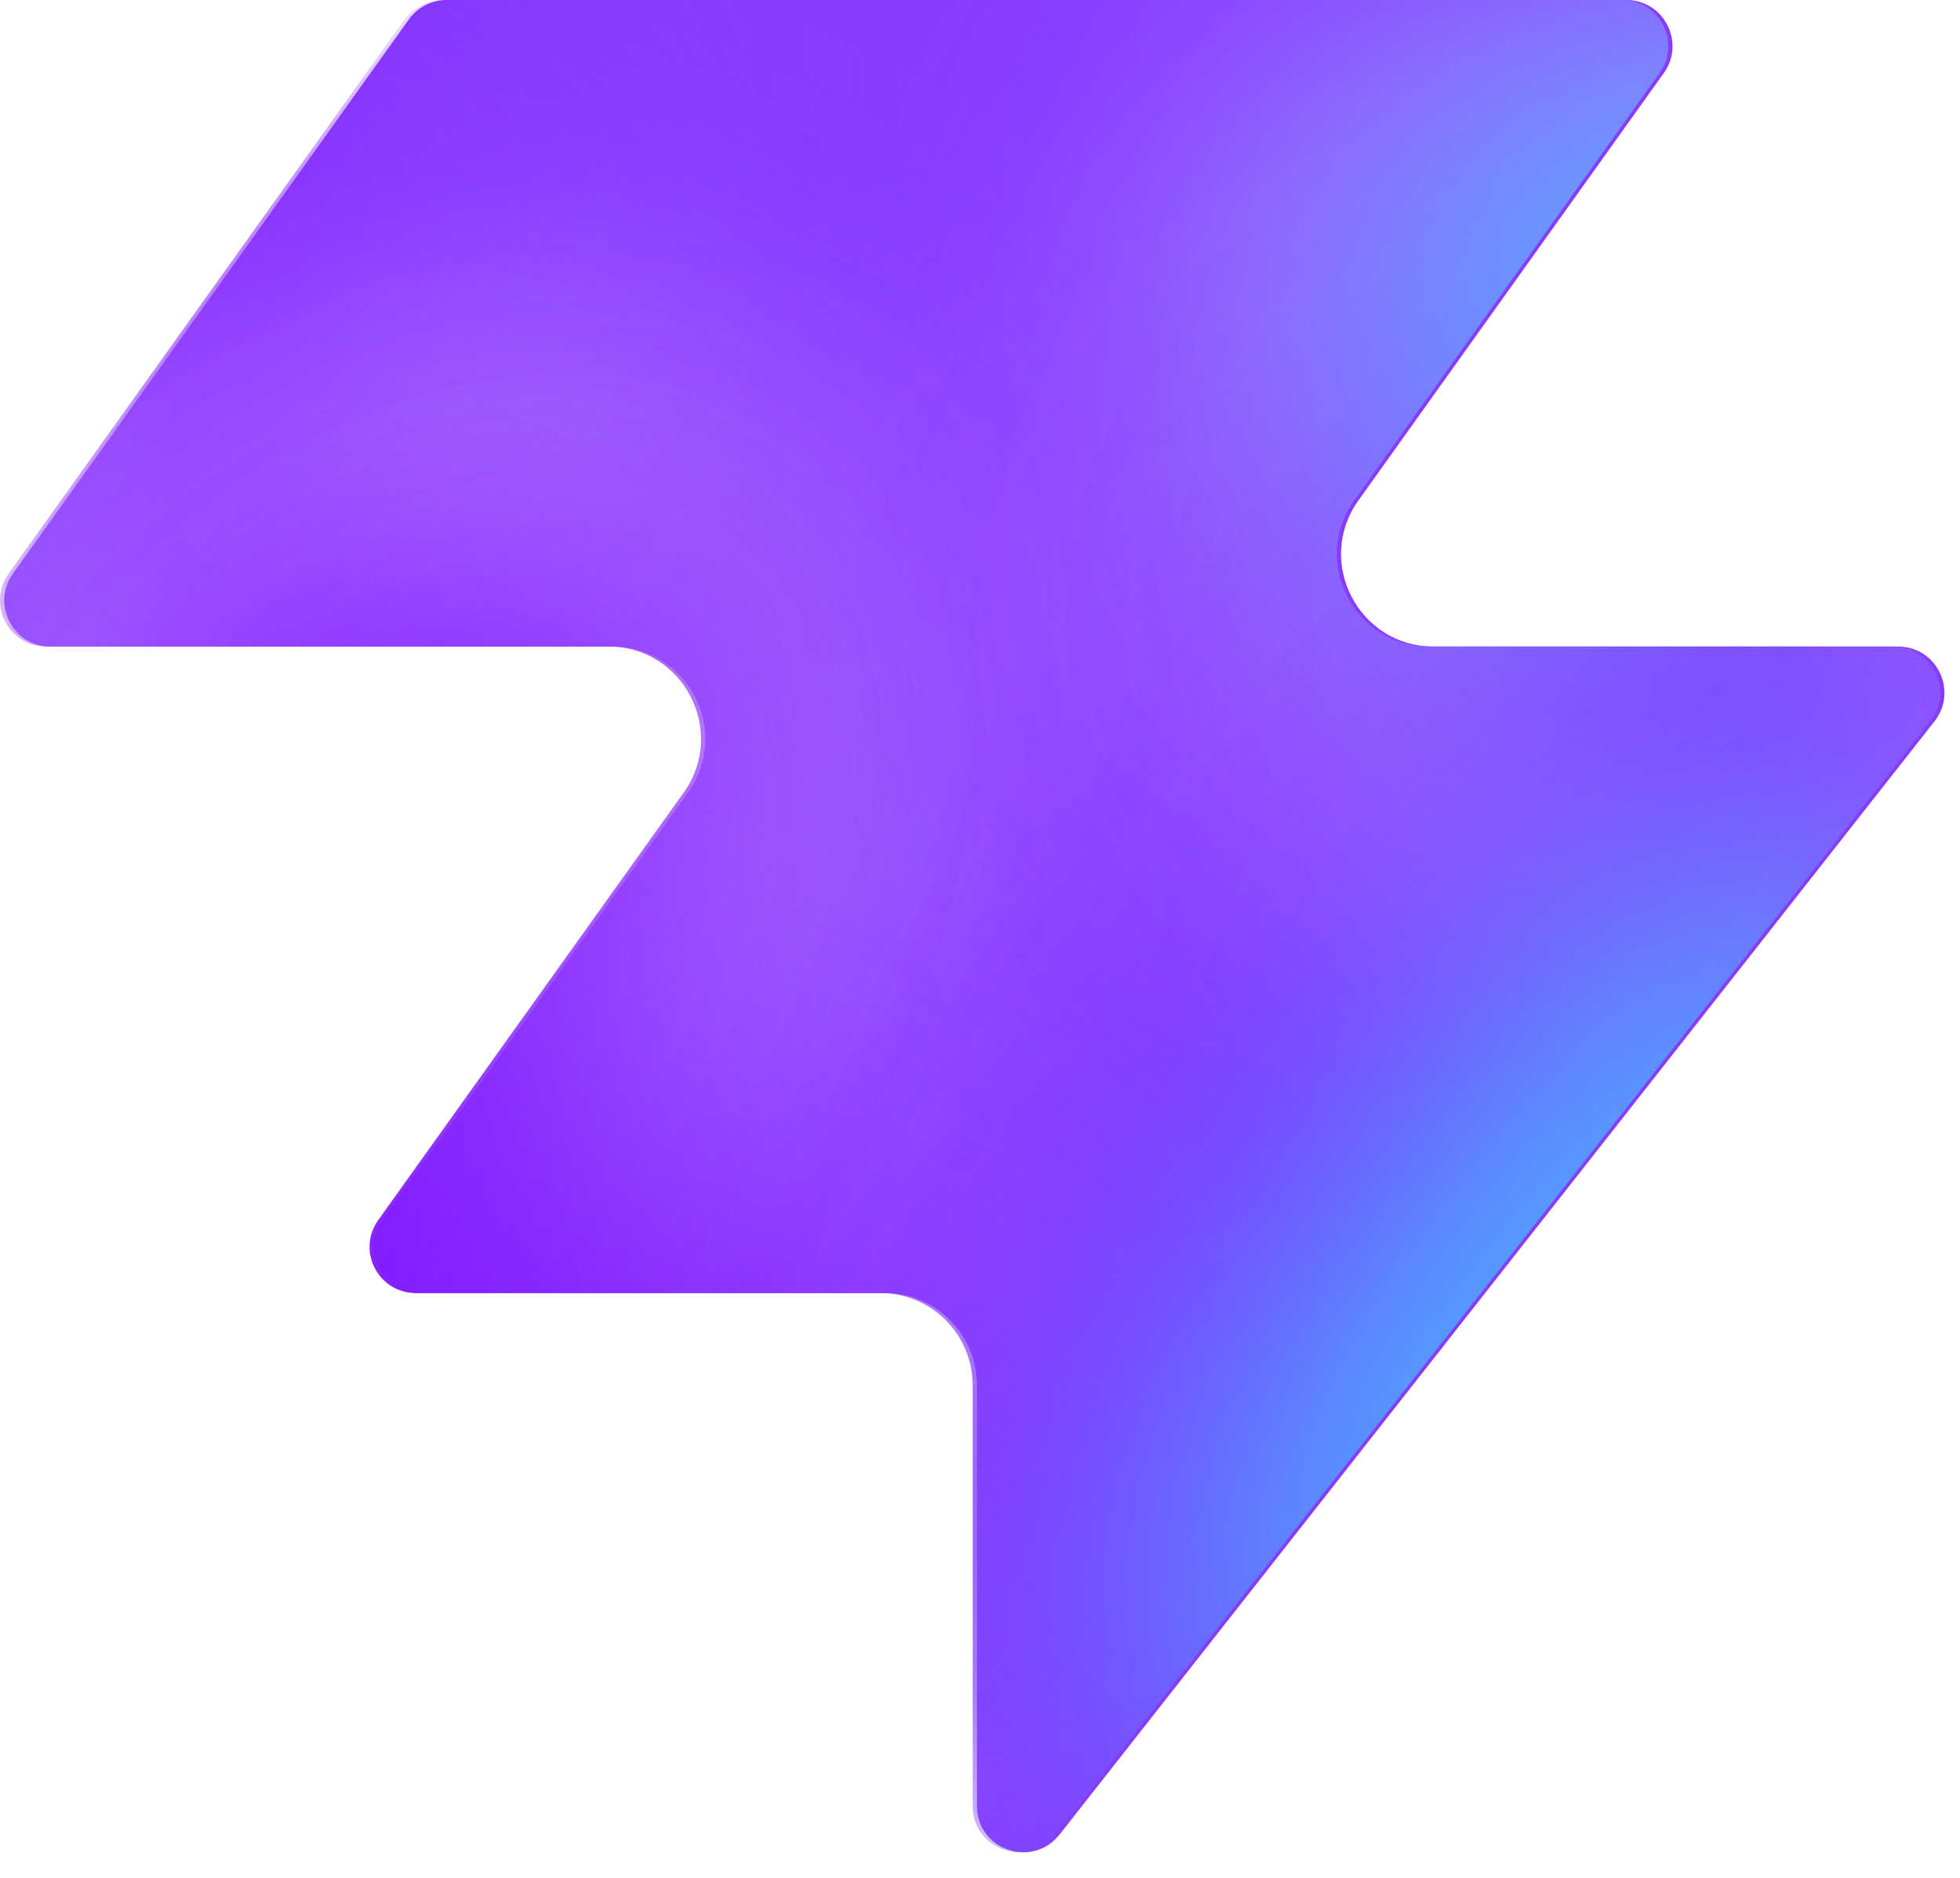
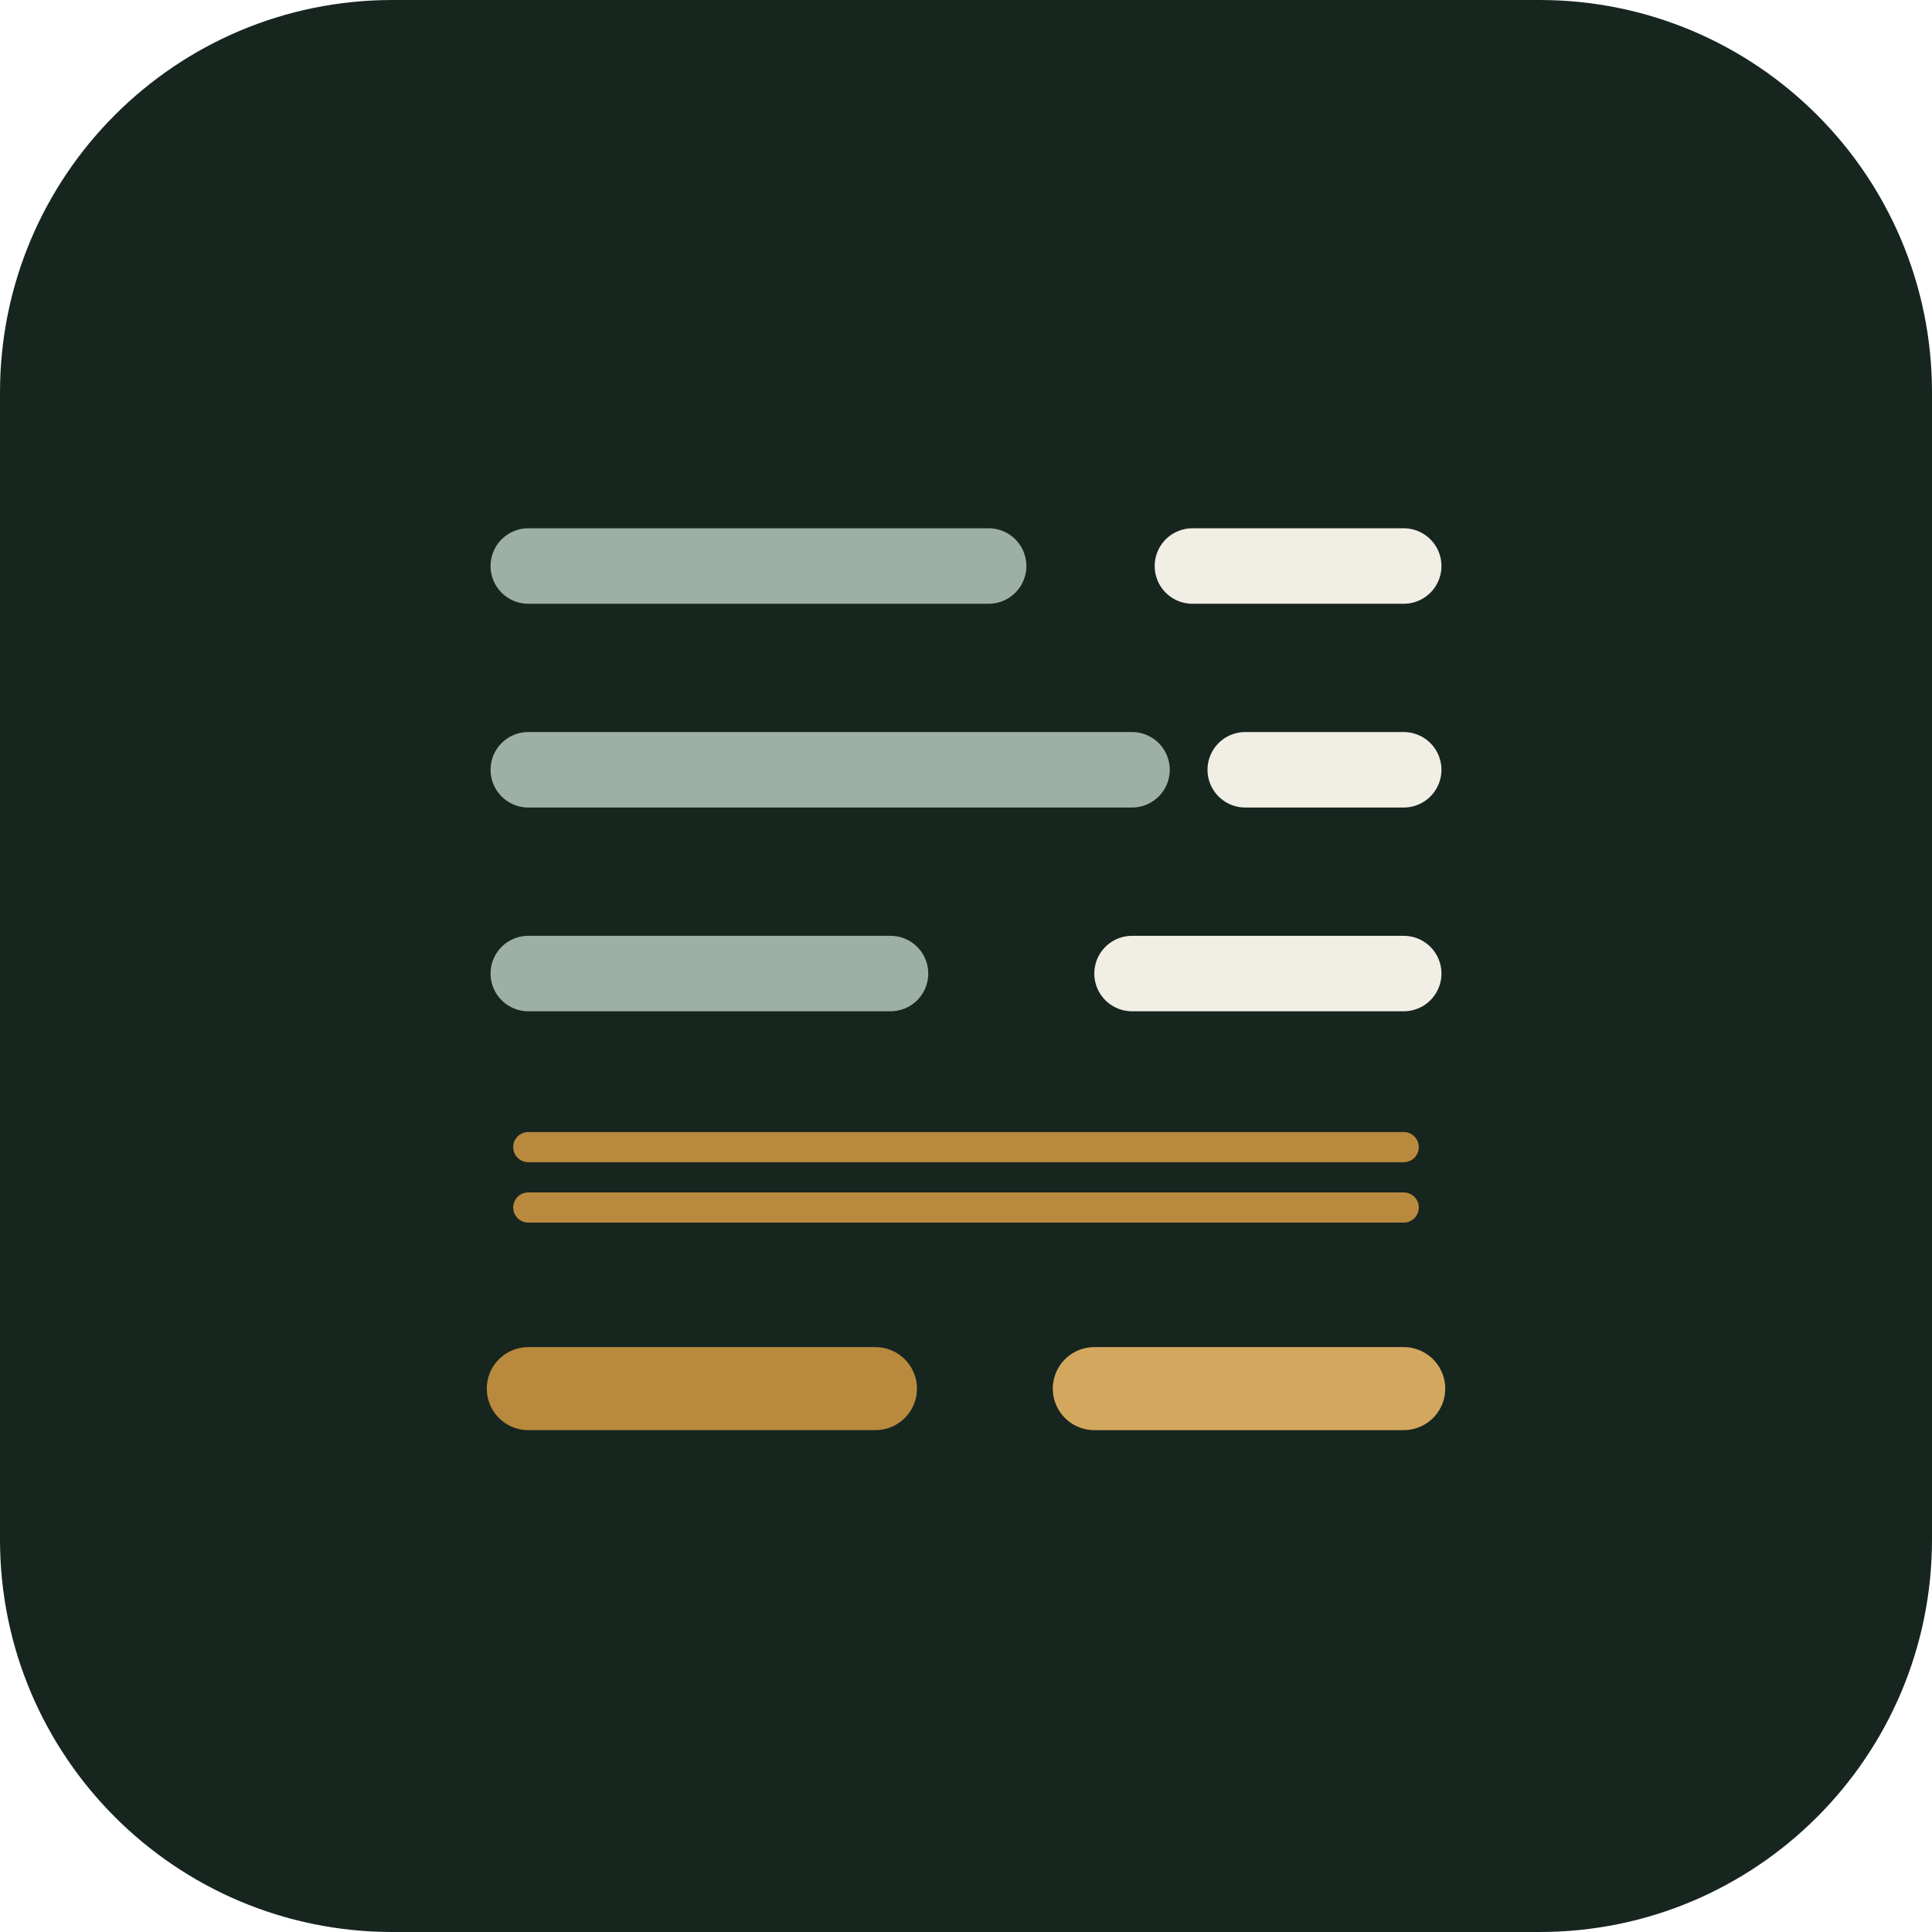
- <svg xmlns="http://www.w3.org/2000/svg" width="48" height="46" fill="none" viewBox="0 0 48 46">
-   <path fill="#863bff" d="M25.946 44.938c-.664.845-2.021.375-2.021-.698V33.937a2.26 2.26 0 0 0-2.262-2.262H10.287c-.92 0-1.456-1.04-.92-1.788l7.48-10.471c1.07-1.497 0-3.578-1.842-3.578H1.237c-.92 0-1.456-1.04-.92-1.788L10.013.474c.214-.297.556-.474.92-.474h28.894c.92 0 1.456 1.04.92 1.788l-7.48 10.471c-1.07 1.498 0 3.579 1.842 3.579h11.377c.943 0 1.473 1.088.89 1.83L25.947 44.94z" style="fill:#863bff;fill:color(display-p3 .525 .23 1);fill-opacity:1" />
-   <mask id="a" width="48" height="46" x="0" y="0" maskUnits="userSpaceOnUse" style="mask-type:alpha">
-     <path fill="#000" d="M25.842 44.938c-.664.844-2.021.375-2.021-.698V33.937a2.26 2.26 0 0 0-2.262-2.262H10.183c-.92 0-1.456-1.04-.92-1.788l7.48-10.471c1.07-1.498 0-3.579-1.842-3.579H1.133c-.92 0-1.456-1.04-.92-1.787L9.91.473c.214-.297.556-.474.92-.474h28.894c.92 0 1.456 1.04.92 1.788l-7.48 10.471c-1.07 1.498 0 3.578 1.842 3.578h11.377c.943 0 1.473 1.088.89 1.832L25.843 44.94z" style="fill:#000;fill-opacity:1" />
-   </mask>
-   <g mask="url(#a)">
-     <g filter="url(#b)">
-       <ellipse cx="5.508" cy="14.704" fill="#ede6ff" rx="5.508" ry="14.704" style="fill:#ede6ff;fill:color(display-p3 .927 .903 1);fill-opacity:1" transform="matrix(.00324 1 1 -.00324 -4.47 31.516)" />
-     </g>
-     <g filter="url(#c)">
-       <ellipse cx="10.399" cy="29.851" fill="#ede6ff" rx="10.399" ry="29.851" style="fill:#ede6ff;fill:color(display-p3 .927 .903 1);fill-opacity:1" transform="matrix(.00324 1 1 -.00324 -39.328 7.883)" />
-     </g>
-     <g filter="url(#d)">
-       <ellipse cx="5.508" cy="30.487" fill="#7e14ff" rx="5.508" ry="30.487" style="fill:#7e14ff;fill:color(display-p3 .492 .077 1);fill-opacity:1" transform="rotate(89.814 -25.913 -14.639)scale(1 -1)" />
-     </g>
-     <g filter="url(#e)">
-       <ellipse cx="5.508" cy="30.599" fill="#7e14ff" rx="5.508" ry="30.599" style="fill:#7e14ff;fill:color(display-p3 .492 .077 1);fill-opacity:1" transform="rotate(89.814 -32.644 -3.334)scale(1 -1)" />
-     </g>
-     <g filter="url(#f)">
-       <ellipse cx="5.508" cy="30.599" fill="#7e14ff" rx="5.508" ry="30.599" style="fill:#7e14ff;fill:color(display-p3 .492 .077 1);fill-opacity:1" transform="matrix(.00324 1 1 -.00324 -34.34 30.47)" />
-     </g>
-     <g filter="url(#g)">
-       <ellipse cx="14.072" cy="22.078" fill="#ede6ff" rx="14.072" ry="22.078" style="fill:#ede6ff;fill:color(display-p3 .927 .903 1);fill-opacity:1" transform="rotate(93.35 24.506 48.493)scale(-1 1)" />
-     </g>
-     <g filter="url(#h)">
-       <ellipse cx="3.47" cy="21.501" fill="#7e14ff" rx="3.47" ry="21.501" style="fill:#7e14ff;fill:color(display-p3 .492 .077 1);fill-opacity:1" transform="rotate(89.009 28.708 47.59)scale(-1 1)" />
-     </g>
-     <g filter="url(#i)">
-       <ellipse cx="3.47" cy="21.501" fill="#7e14ff" rx="3.47" ry="21.501" style="fill:#7e14ff;fill:color(display-p3 .492 .077 1);fill-opacity:1" transform="rotate(89.009 28.708 47.59)scale(-1 1)" />
-     </g>
-     <g filter="url(#j)">
-       <ellipse cx=".387" cy="8.972" fill="#7e14ff" rx="4.407" ry="29.108" style="fill:#7e14ff;fill:color(display-p3 .492 .077 1);fill-opacity:1" transform="rotate(39.51 .387 8.972)" />
-     </g>
-     <g filter="url(#k)">
-       <ellipse cx="47.523" cy="-6.092" fill="#7e14ff" rx="4.407" ry="29.108" style="fill:#7e14ff;fill:color(display-p3 .492 .077 1);fill-opacity:1" transform="rotate(37.892 47.523 -6.092)" />
-     </g>
-     <g filter="url(#l)">
-       <ellipse cx="41.412" cy="6.333" fill="#47bfff" rx="5.971" ry="9.665" style="fill:#47bfff;fill:color(display-p3 .28 .748 1);fill-opacity:1" transform="rotate(37.892 41.412 6.333)" />
-     </g>
-     <g filter="url(#m)">
-       <ellipse cx="-1.879" cy="38.332" fill="#7e14ff" rx="4.407" ry="29.108" style="fill:#7e14ff;fill:color(display-p3 .492 .077 1);fill-opacity:1" transform="rotate(37.892 -1.88 38.332)" />
-     </g>
-     <g filter="url(#n)">
-       <ellipse cx="-1.879" cy="38.332" fill="#7e14ff" rx="4.407" ry="29.108" style="fill:#7e14ff;fill:color(display-p3 .492 .077 1);fill-opacity:1" transform="rotate(37.892 -1.88 38.332)" />
-     </g>
-     <g filter="url(#o)">
-       <ellipse cx="35.651" cy="29.907" fill="#7e14ff" rx="4.407" ry="29.108" style="fill:#7e14ff;fill:color(display-p3 .492 .077 1);fill-opacity:1" transform="rotate(37.892 35.651 29.907)" />
-     </g>
-     <g filter="url(#p)">
-       <ellipse cx="38.418" cy="32.4" fill="#47bfff" rx="5.971" ry="15.297" style="fill:#47bfff;fill:color(display-p3 .28 .748 1);fill-opacity:1" transform="rotate(37.892 38.418 32.4)" />
-     </g>
+ <svg xmlns="http://www.w3.org/2000/svg" width="512" height="512" viewBox="0 0 512 512">
+   <rect width="512" height="512" rx="104" fill="#17251F" />
+   <g fill="none" stroke-linecap="round" stroke-width="20">
+     <path d="M140 150H262M140 204H300M140 258H236" stroke="#9CB0A6" />
+     <path d="M316 150H372M330 204H372M300 258H372" stroke="#F1EEE5" />
+     <path d="M140 304H372M140 320H372" stroke="#B98A3D" stroke-width="8" />
+     <path d="M140 368H232" stroke="#B98A3D" stroke-width="22" />
+     <path d="M290 368H372" stroke="#D3A85E" stroke-width="22" />
  </g>
-   <defs>
-     <filter id="b" width="60.045" height="41.654" x="-19.77" y="16.149" color-interpolation-filters="sRGB" filterUnits="userSpaceOnUse">
-       <feFlood flood-opacity="0" result="BackgroundImageFix" />
-       <feBlend in="SourceGraphic" in2="BackgroundImageFix" result="shape" />
-       <feGaussianBlur result="effect1_foregroundBlur_2002_17158" stdDeviation="7.659" />
-     </filter>
-     <filter id="c" width="90.34" height="51.437" x="-54.613" y="-7.533" color-interpolation-filters="sRGB" filterUnits="userSpaceOnUse">
-       <feFlood flood-opacity="0" result="BackgroundImageFix" />
-       <feBlend in="SourceGraphic" in2="BackgroundImageFix" result="shape" />
-       <feGaussianBlur result="effect1_foregroundBlur_2002_17158" stdDeviation="7.659" />
-     </filter>
-     <filter id="d" width="79.355" height="29.4" x="-49.64" y="2.03" color-interpolation-filters="sRGB" filterUnits="userSpaceOnUse">
-       <feFlood flood-opacity="0" result="BackgroundImageFix" />
-       <feBlend in="SourceGraphic" in2="BackgroundImageFix" result="shape" />
-       <feGaussianBlur result="effect1_foregroundBlur_2002_17158" stdDeviation="4.596" />
-     </filter>
-     <filter id="e" width="79.579" height="29.4" x="-45.045" y="20.029" color-interpolation-filters="sRGB" filterUnits="userSpaceOnUse">
-       <feFlood flood-opacity="0" result="BackgroundImageFix" />
-       <feBlend in="SourceGraphic" in2="BackgroundImageFix" result="shape" />
-       <feGaussianBlur result="effect1_foregroundBlur_2002_17158" stdDeviation="4.596" />
-     </filter>
-     <filter id="f" width="79.579" height="29.4" x="-43.513" y="21.178" color-interpolation-filters="sRGB" filterUnits="userSpaceOnUse">
-       <feFlood flood-opacity="0" result="BackgroundImageFix" />
-       <feBlend in="SourceGraphic" in2="BackgroundImageFix" result="shape" />
-       <feGaussianBlur result="effect1_foregroundBlur_2002_17158" stdDeviation="4.596" />
-     </filter>
-     <filter id="g" width="74.749" height="58.852" x="15.756" y="-17.901" color-interpolation-filters="sRGB" filterUnits="userSpaceOnUse">
-       <feFlood flood-opacity="0" result="BackgroundImageFix" />
-       <feBlend in="SourceGraphic" in2="BackgroundImageFix" result="shape" />
-       <feGaussianBlur result="effect1_foregroundBlur_2002_17158" stdDeviation="7.659" />
-     </filter>
-     <filter id="h" width="61.377" height="25.362" x="23.548" y="2.284" color-interpolation-filters="sRGB" filterUnits="userSpaceOnUse">
-       <feFlood flood-opacity="0" result="BackgroundImageFix" />
-       <feBlend in="SourceGraphic" in2="BackgroundImageFix" result="shape" />
-       <feGaussianBlur result="effect1_foregroundBlur_2002_17158" stdDeviation="4.596" />
-     </filter>
-     <filter id="i" width="61.377" height="25.362" x="23.548" y="2.284" color-interpolation-filters="sRGB" filterUnits="userSpaceOnUse">
-       <feFlood flood-opacity="0" result="BackgroundImageFix" />
-       <feBlend in="SourceGraphic" in2="BackgroundImageFix" result="shape" />
-       <feGaussianBlur result="effect1_foregroundBlur_2002_17158" stdDeviation="4.596" />
-     </filter>
-     <filter id="j" width="56.045" height="63.649" x="-27.636" y="-22.853" color-interpolation-filters="sRGB" filterUnits="userSpaceOnUse">
-       <feFlood flood-opacity="0" result="BackgroundImageFix" />
-       <feBlend in="SourceGraphic" in2="BackgroundImageFix" result="shape" />
-       <feGaussianBlur result="effect1_foregroundBlur_2002_17158" stdDeviation="4.596" />
-     </filter>
-     <filter id="k" width="54.814" height="64.646" x="20.116" y="-38.415" color-interpolation-filters="sRGB" filterUnits="userSpaceOnUse">
-       <feFlood flood-opacity="0" result="BackgroundImageFix" />
-       <feBlend in="SourceGraphic" in2="BackgroundImageFix" result="shape" />
-       <feGaussianBlur result="effect1_foregroundBlur_2002_17158" stdDeviation="4.596" />
-     </filter>
-     <filter id="l" width="33.541" height="35.313" x="24.641" y="-11.323" color-interpolation-filters="sRGB" filterUnits="userSpaceOnUse">
-       <feFlood flood-opacity="0" result="BackgroundImageFix" />
-       <feBlend in="SourceGraphic" in2="BackgroundImageFix" result="shape" />
-       <feGaussianBlur result="effect1_foregroundBlur_2002_17158" stdDeviation="4.596" />
-     </filter>
-     <filter id="m" width="54.814" height="64.646" x="-29.286" y="6.009" color-interpolation-filters="sRGB" filterUnits="userSpaceOnUse">
-       <feFlood flood-opacity="0" result="BackgroundImageFix" />
-       <feBlend in="SourceGraphic" in2="BackgroundImageFix" result="shape" />
-       <feGaussianBlur result="effect1_foregroundBlur_2002_17158" stdDeviation="4.596" />
-     </filter>
-     <filter id="n" width="54.814" height="64.646" x="-29.286" y="6.009" color-interpolation-filters="sRGB" filterUnits="userSpaceOnUse">
-       <feFlood flood-opacity="0" result="BackgroundImageFix" />
-       <feBlend in="SourceGraphic" in2="BackgroundImageFix" result="shape" />
-       <feGaussianBlur result="effect1_foregroundBlur_2002_17158" stdDeviation="4.596" />
-     </filter>
-     <filter id="o" width="54.814" height="64.646" x="8.244" y="-2.416" color-interpolation-filters="sRGB" filterUnits="userSpaceOnUse">
-       <feFlood flood-opacity="0" result="BackgroundImageFix" />
-       <feBlend in="SourceGraphic" in2="BackgroundImageFix" result="shape" />
-       <feGaussianBlur result="effect1_foregroundBlur_2002_17158" stdDeviation="4.596" />
-     </filter>
-     <filter id="p" width="39.409" height="43.623" x="18.713" y="10.588" color-interpolation-filters="sRGB" filterUnits="userSpaceOnUse">
-       <feFlood flood-opacity="0" result="BackgroundImageFix" />
-       <feBlend in="SourceGraphic" in2="BackgroundImageFix" result="shape" />
-       <feGaussianBlur result="effect1_foregroundBlur_2002_17158" stdDeviation="4.596" />
-     </filter>
-   </defs>
</svg>
